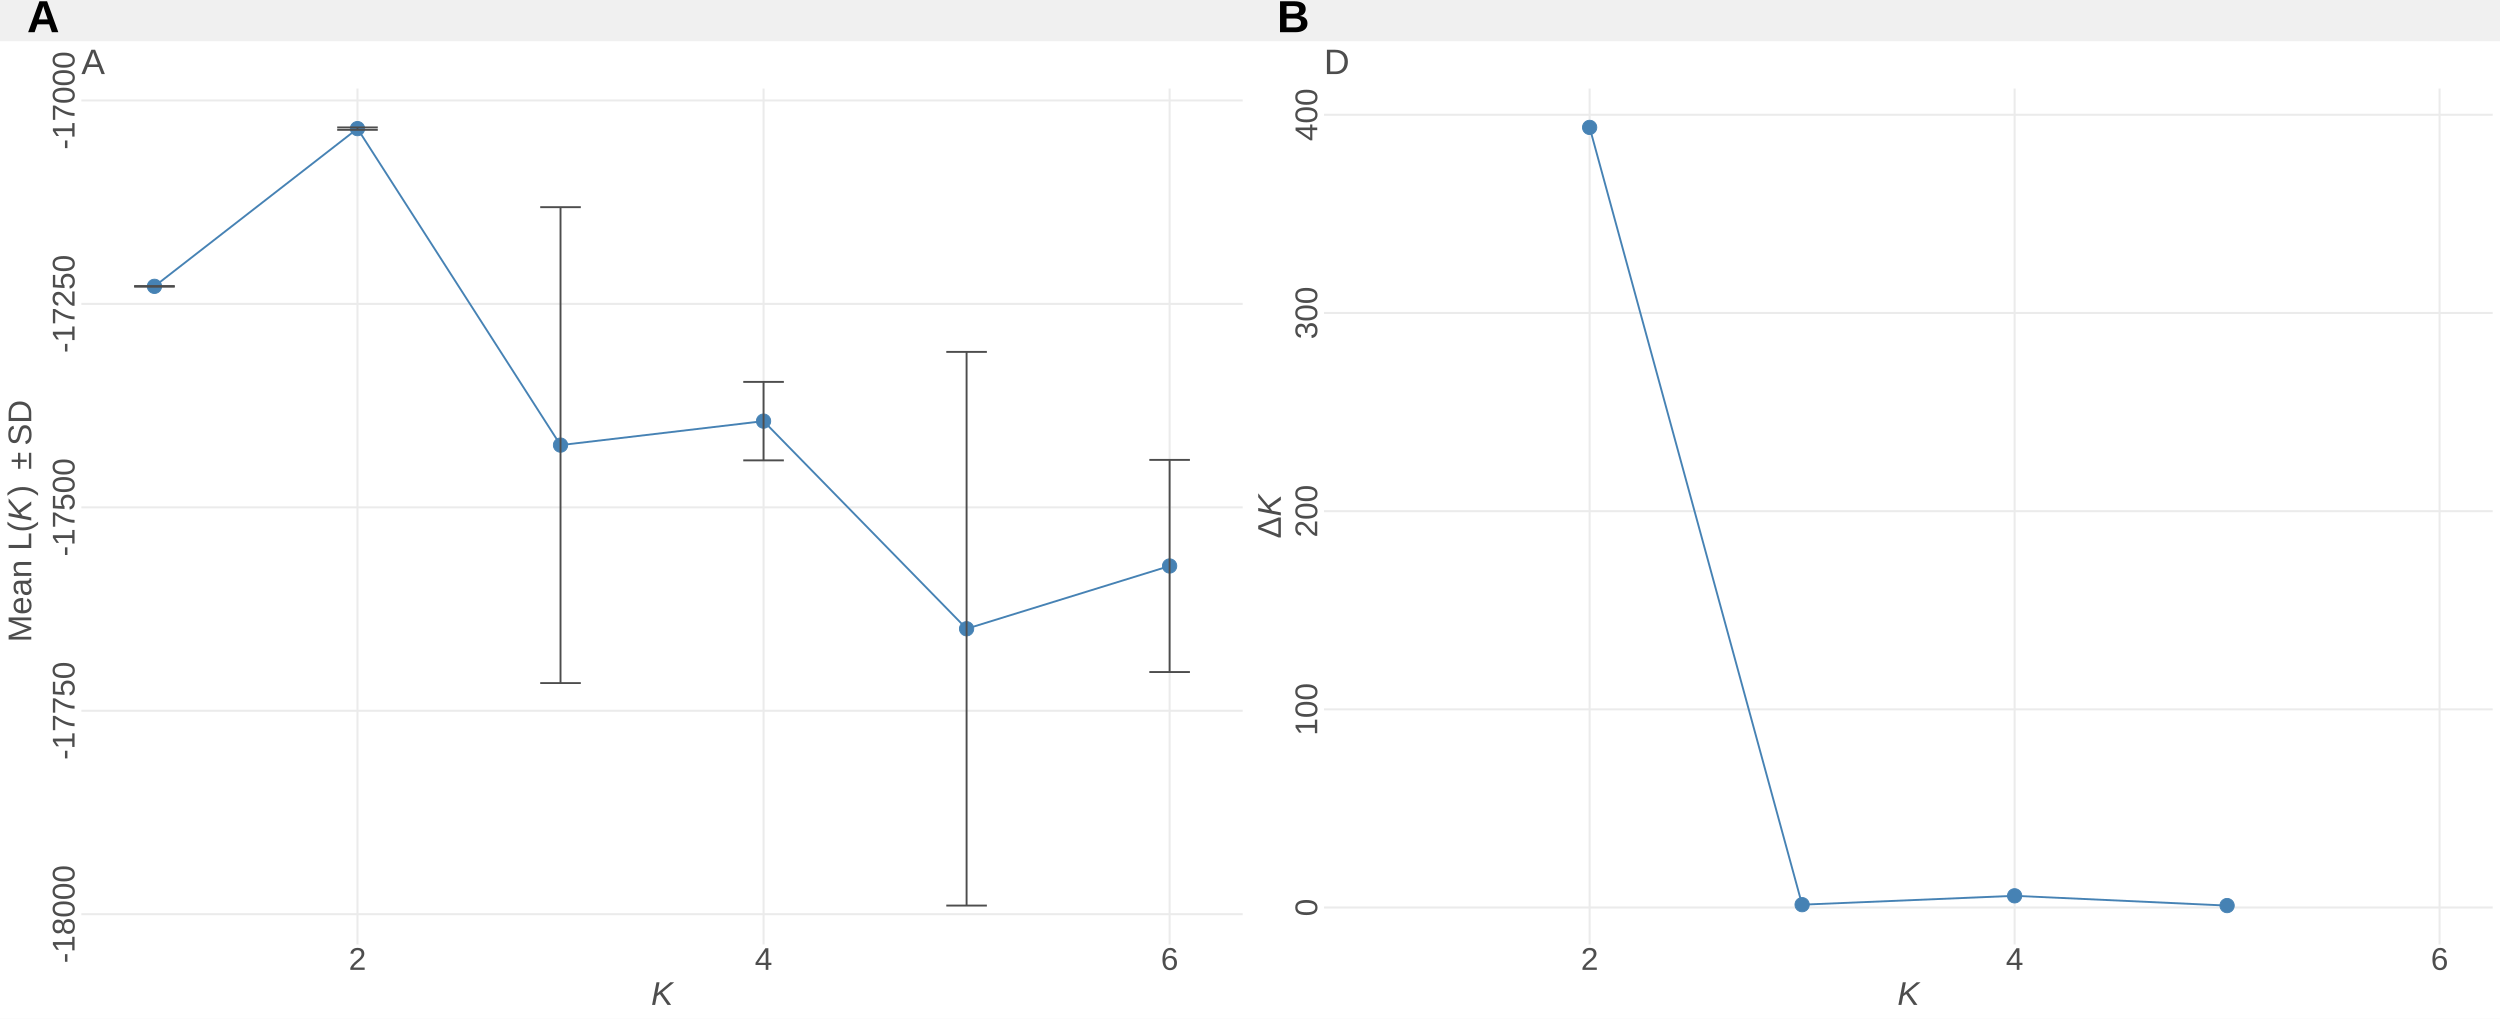
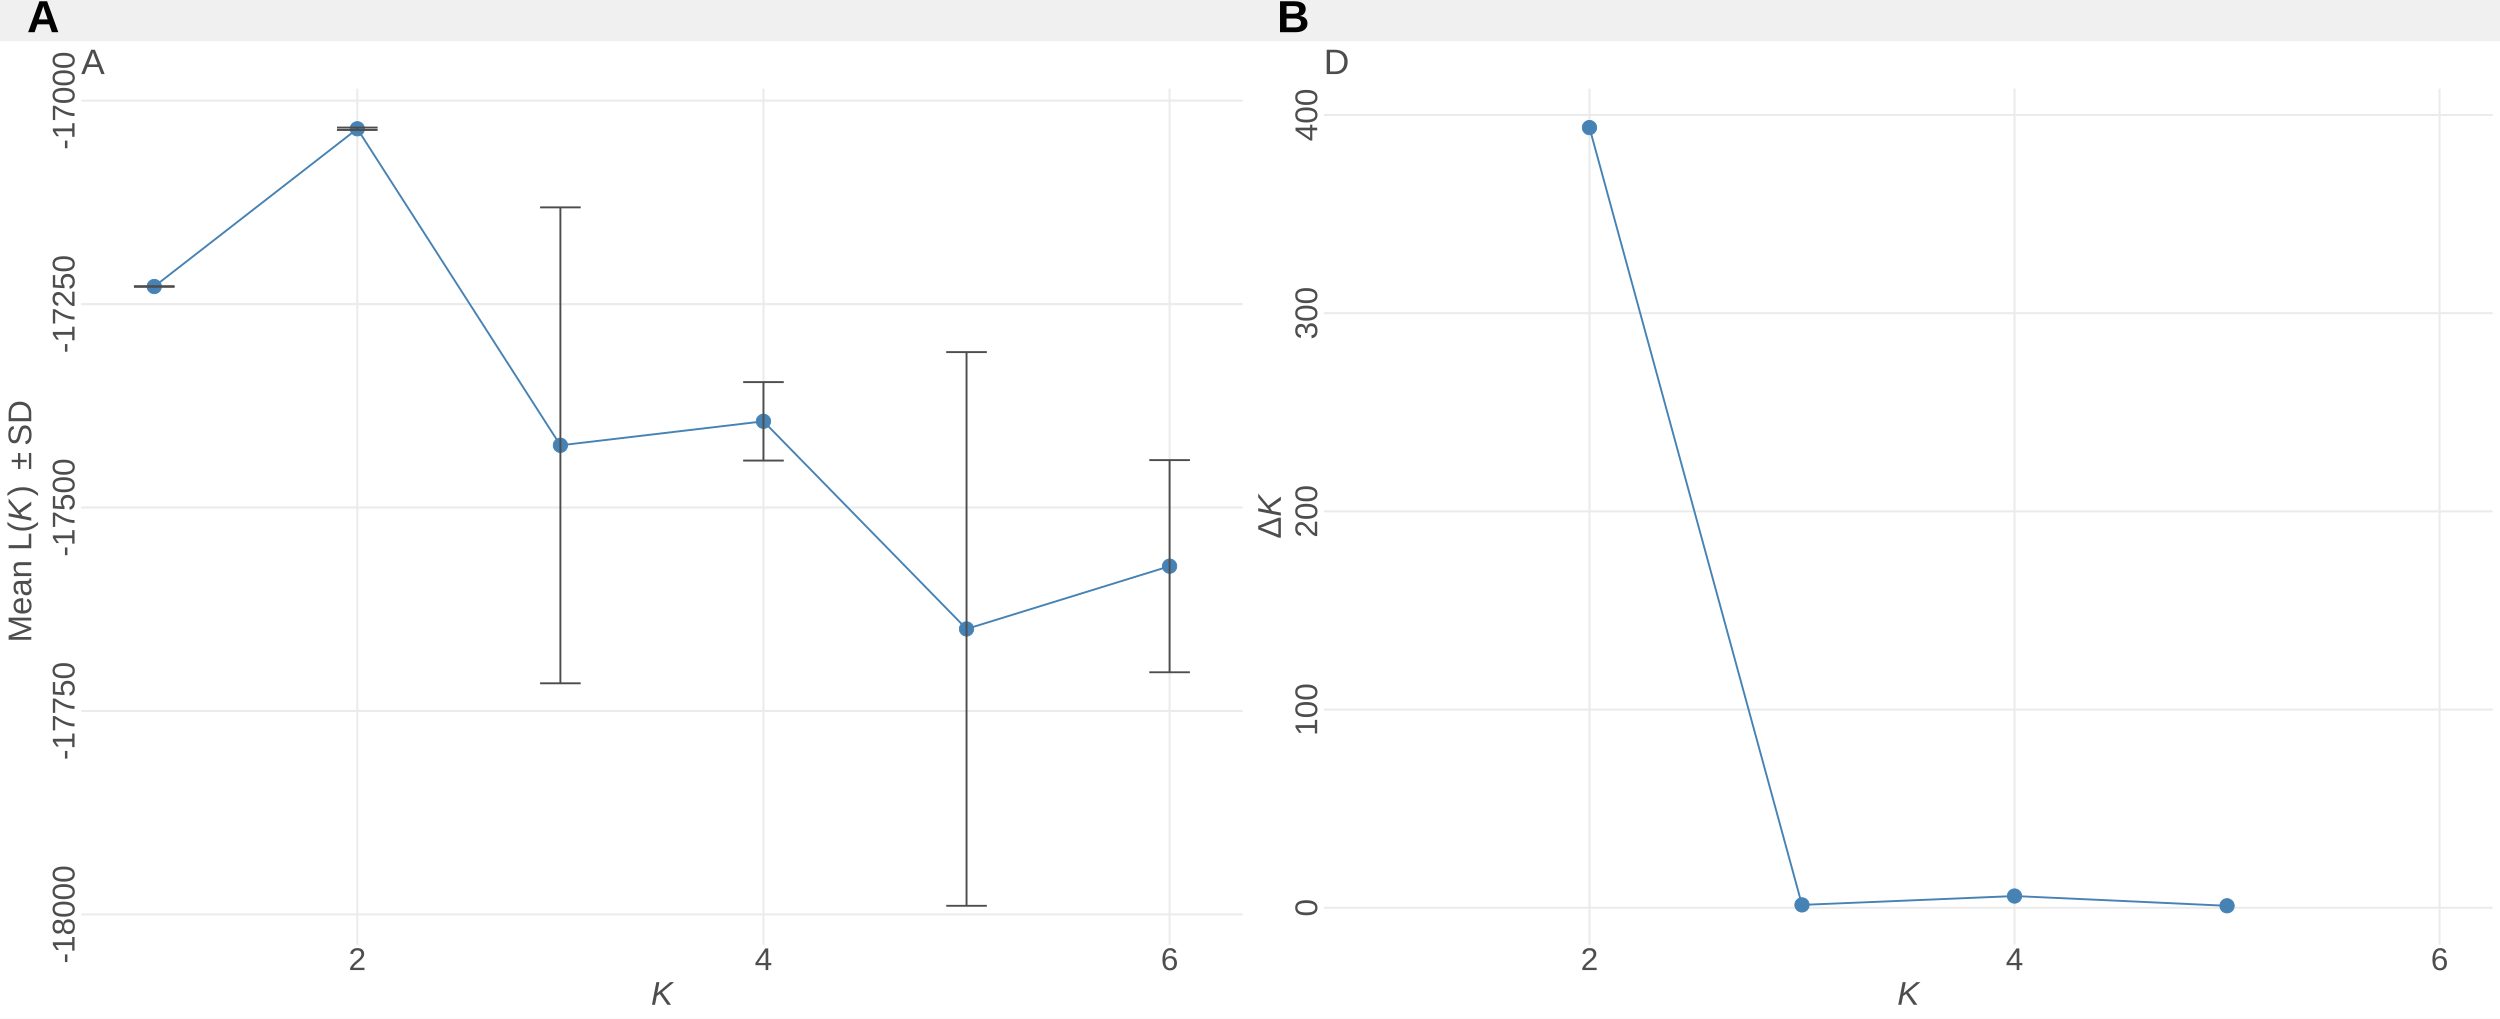
<svg xmlns="http://www.w3.org/2000/svg" width="1944.00pt" height="792.00pt" viewBox="0 0 1944.00 792.00">
  <g class="svglite">
    <defs>
      <style type="text/css">
    .svglite line, .svglite polyline, .svglite polygon, .svglite path, .svglite rect, .svglite circle {
      fill: none;
      stroke: #000000;
      stroke-linecap: round;
      stroke-linejoin: round;
      stroke-miterlimit: 10.00;
    }
    .svglite text {
      white-space: pre;
    }
    .svglite g.glyphgroup path {
      fill: inherit;
      stroke: none;
    }
  </style>
    </defs>
    <rect width="100%" height="100%" style="stroke: none; fill: none;" />
    <defs>
      <clipPath id="cpMC4wMHwxOTQ0LjAwfDAuMDB8NzkyLjAw">
        <rect x="0.00" y="0.00" width="1944.00" height="792.00" />
      </clipPath>
    </defs>
    <g clip-path="url(#cpMC4wMHwxOTQ0LjAwfDAuMDB8NzkyLjAw)">
</g>
    <defs>
      <clipPath id="cpMC4wMHw5NzIuMDB8MzIuMjZ8NzkyLjAw">
        <rect x="0.00" y="32.26" width="972.00" height="759.74" />
      </clipPath>
    </defs>
    <g clip-path="url(#cpMC4wMHw5NzIuMDB8MzIuMjZ8NzkyLjAw)">
      <rect x="0.00" y="32.26" width="972.00" height="759.74" style="stroke-width: 1.07; stroke: #FFFFFF; fill: #FFFFFF;" />
    </g>
    <g clip-path="url(#cpMC4wMHwxOTQ0LjAwfDAuMDB8NzkyLjAw)">
</g>
    <defs>
-       <clipPath id="cpNjMuMjd8OTY2LjMzfDY4LjgyfDczNC40NA==">
-         <rect x="63.27" y="68.82" width="903.06" height="665.62" />
+       <clipPath id="cpNjMuMTB8OTY2LjMzfDY4Ljk1fDczNC42MQ==">
+         <rect x="63.10" y="68.95" width="903.23" height="665.66" />
      </clipPath>
    </defs>
-     <g clip-path="url(#cpNjMuMjd8OTY2LjMzfDY4LjgyfDczNC40NA==)">
-       <rect x="63.27" y="68.82" width="903.06" height="665.62" style="stroke-width: 1.07; stroke: none; fill: #FFFFFF;" />
-       <polyline points="63.27,710.87 966.33,710.87 " style="stroke-width: 1.60; stroke: #EBEBEB; stroke-linecap: butt;" />
-       <polyline points="63.27,552.69 966.33,552.69 " style="stroke-width: 1.60; stroke: #EBEBEB; stroke-linecap: butt;" />
-       <polyline points="63.27,394.50 966.33,394.50 " style="stroke-width: 1.60; stroke: #EBEBEB; stroke-linecap: butt;" />
-       <polyline points="63.27,236.31 966.33,236.31 " style="stroke-width: 1.60; stroke: #EBEBEB; stroke-linecap: butt;" />
-       <polyline points="63.27,78.12 966.33,78.12 " style="stroke-width: 1.60; stroke: #EBEBEB; stroke-linecap: butt;" />
-       <polyline points="277.98,734.44 277.98,68.82 " style="stroke-width: 1.60; stroke: #EBEBEB; stroke-linecap: butt;" />
-       <polyline points="593.74,734.44 593.74,68.82 " style="stroke-width: 1.60; stroke: #EBEBEB; stroke-linecap: butt;" />
-       <polyline points="909.49,734.44 909.49,68.82 " style="stroke-width: 1.60; stroke: #EBEBEB; stroke-linecap: butt;" />
-       <polyline points="120.11,222.66 277.98,100.01 435.86,346.12 593.74,327.46 751.62,488.92 909.49,440.11 " style="stroke-width: 1.49; stroke: #4682B4; stroke-linecap: butt;" />
-       <circle cx="120.11" cy="222.66" r="5.57" style="stroke-width: 0.71; stroke: #4682B4; fill: #4682B4;" />
-       <circle cx="277.98" cy="100.01" r="5.57" style="stroke-width: 0.71; stroke: #4682B4; fill: #4682B4;" />
-       <circle cx="435.86" cy="346.12" r="5.57" style="stroke-width: 0.71; stroke: #4682B4; fill: #4682B4;" />
-       <circle cx="593.74" cy="327.46" r="5.57" style="stroke-width: 0.71; stroke: #4682B4; fill: #4682B4;" />
-       <circle cx="751.62" cy="488.92" r="5.57" style="stroke-width: 0.71; stroke: #4682B4; fill: #4682B4;" />
-       <circle cx="909.49" cy="440.11" r="5.57" style="stroke-width: 0.71; stroke: #4682B4; fill: #4682B4;" />
-       <polyline points="104.32,222.40 135.89,222.40 " style="stroke-width: 1.49; stroke: #4D4D4D; stroke-linecap: butt;" />
-       <polyline points="120.11,222.40 120.11,222.93 " style="stroke-width: 1.49; stroke: #4D4D4D; stroke-linecap: butt;" />
-       <polyline points="104.32,222.93 135.89,222.93 " style="stroke-width: 1.49; stroke: #4D4D4D; stroke-linecap: butt;" />
-       <polyline points="262.20,99.07 293.77,99.07 " style="stroke-width: 1.49; stroke: #4D4D4D; stroke-linecap: butt;" />
-       <polyline points="277.98,99.07 277.98,100.95 " style="stroke-width: 1.49; stroke: #4D4D4D; stroke-linecap: butt;" />
-       <polyline points="262.20,100.95 293.77,100.95 " style="stroke-width: 1.49; stroke: #4D4D4D; stroke-linecap: butt;" />
-       <polyline points="420.07,161.09 451.65,161.09 " style="stroke-width: 1.49; stroke: #4D4D4D; stroke-linecap: butt;" />
-       <polyline points="435.86,161.09 435.86,531.16 " style="stroke-width: 1.49; stroke: #4D4D4D; stroke-linecap: butt;" />
-       <polyline points="420.07,531.16 451.65,531.16 " style="stroke-width: 1.49; stroke: #4D4D4D; stroke-linecap: butt;" />
-       <polyline points="577.95,296.96 609.53,296.96 " style="stroke-width: 1.49; stroke: #4D4D4D; stroke-linecap: butt;" />
-       <polyline points="593.74,296.96 593.74,357.97 " style="stroke-width: 1.49; stroke: #4D4D4D; stroke-linecap: butt;" />
-       <polyline points="577.95,357.97 609.53,357.97 " style="stroke-width: 1.49; stroke: #4D4D4D; stroke-linecap: butt;" />
-       <polyline points="735.83,273.65 767.40,273.65 " style="stroke-width: 1.49; stroke: #4D4D4D; stroke-linecap: butt;" />
-       <polyline points="751.62,273.65 751.62,704.18 " style="stroke-width: 1.49; stroke: #4D4D4D; stroke-linecap: butt;" />
-       <polyline points="735.83,704.18 767.40,704.18 " style="stroke-width: 1.49; stroke: #4D4D4D; stroke-linecap: butt;" />
-       <polyline points="893.71,357.62 925.28,357.62 " style="stroke-width: 1.49; stroke: #4D4D4D; stroke-linecap: butt;" />
-       <polyline points="909.49,357.62 909.49,522.59 " style="stroke-width: 1.49; stroke: #4D4D4D; stroke-linecap: butt;" />
-       <polyline points="893.71,522.59 925.28,522.59 " style="stroke-width: 1.49; stroke: #4D4D4D; stroke-linecap: butt;" />
+     <g clip-path="url(#cpNjMuMTB8OTY2LjMzfDY4Ljk1fDczNC42MQ==)">
+       <rect x="63.10" y="68.95" width="903.23" height="665.66" style="stroke-width: 1.07; stroke: none; fill: #FFFFFF;" />
+       <polyline points="63.10,711.04 966.33,711.04 " style="stroke-width: 1.60; stroke: #EBEBEB; stroke-linecap: butt;" />
+       <polyline points="63.10,552.85 966.33,552.85 " style="stroke-width: 1.60; stroke: #EBEBEB; stroke-linecap: butt;" />
+       <polyline points="63.10,394.65 966.33,394.65 " style="stroke-width: 1.60; stroke: #EBEBEB; stroke-linecap: butt;" />
+       <polyline points="63.10,236.45 966.33,236.45 " style="stroke-width: 1.60; stroke: #EBEBEB; stroke-linecap: butt;" />
+       <polyline points="63.10,78.26 966.33,78.26 " style="stroke-width: 1.60; stroke: #EBEBEB; stroke-linecap: butt;" />
+       <polyline points="277.85,734.61 277.85,68.95 " style="stroke-width: 1.60; stroke: #EBEBEB; stroke-linecap: butt;" />
+       <polyline points="593.67,734.61 593.67,68.95 " style="stroke-width: 1.60; stroke: #EBEBEB; stroke-linecap: butt;" />
+       <polyline points="909.48,734.61 909.48,68.95 " style="stroke-width: 1.60; stroke: #EBEBEB; stroke-linecap: butt;" />
+       <polyline points="119.95,222.80 277.85,100.14 435.76,346.27 593.67,327.61 751.58,489.07 909.48,440.26 " style="stroke-width: 1.49; stroke: #4682B4; stroke-linecap: butt;" />
+       <circle cx="119.95" cy="222.80" r="5.57" style="stroke-width: 0.71; stroke: #4682B4; fill: #4682B4;" />
+       <circle cx="277.85" cy="100.14" r="5.57" style="stroke-width: 0.71; stroke: #4682B4; fill: #4682B4;" />
+       <circle cx="435.76" cy="346.27" r="5.57" style="stroke-width: 0.71; stroke: #4682B4; fill: #4682B4;" />
+       <circle cx="593.67" cy="327.61" r="5.57" style="stroke-width: 0.71; stroke: #4682B4; fill: #4682B4;" />
+       <circle cx="751.58" cy="489.07" r="5.57" style="stroke-width: 0.71; stroke: #4682B4; fill: #4682B4;" />
+       <circle cx="909.48" cy="440.26" r="5.57" style="stroke-width: 0.71; stroke: #4682B4; fill: #4682B4;" />
+       <polyline points="104.16,222.54 135.74,222.54 " style="stroke-width: 1.49; stroke: #4D4D4D; stroke-linecap: butt;" />
+       <polyline points="119.95,222.54 119.95,223.07 " style="stroke-width: 1.49; stroke: #4D4D4D; stroke-linecap: butt;" />
+       <polyline points="104.16,223.07 135.74,223.07 " style="stroke-width: 1.49; stroke: #4D4D4D; stroke-linecap: butt;" />
+       <polyline points="262.06,99.21 293.64,99.21 " style="stroke-width: 1.49; stroke: #4D4D4D; stroke-linecap: butt;" />
+       <polyline points="277.85,99.21 277.85,101.08 " style="stroke-width: 1.49; stroke: #4D4D4D; stroke-linecap: butt;" />
+       <polyline points="262.06,101.08 293.64,101.08 " style="stroke-width: 1.49; stroke: #4D4D4D; stroke-linecap: butt;" />
+       <polyline points="419.97,161.23 451.55,161.23 " style="stroke-width: 1.49; stroke: #4D4D4D; stroke-linecap: butt;" />
+       <polyline points="435.76,161.23 435.76,531.32 " style="stroke-width: 1.49; stroke: #4D4D4D; stroke-linecap: butt;" />
+       <polyline points="419.97,531.32 451.55,531.32 " style="stroke-width: 1.49; stroke: #4D4D4D; stroke-linecap: butt;" />
+       <polyline points="577.88,297.11 609.46,297.11 " style="stroke-width: 1.49; stroke: #4D4D4D; stroke-linecap: butt;" />
+       <polyline points="593.67,297.11 593.67,358.12 " style="stroke-width: 1.49; stroke: #4D4D4D; stroke-linecap: butt;" />
+       <polyline points="577.88,358.12 609.46,358.12 " style="stroke-width: 1.49; stroke: #4D4D4D; stroke-linecap: butt;" />
+       <polyline points="735.79,273.80 767.37,273.80 " style="stroke-width: 1.49; stroke: #4D4D4D; stroke-linecap: butt;" />
+       <polyline points="751.58,273.80 751.58,704.35 " style="stroke-width: 1.49; stroke: #4D4D4D; stroke-linecap: butt;" />
+       <polyline points="735.79,704.35 767.37,704.35 " style="stroke-width: 1.49; stroke: #4D4D4D; stroke-linecap: butt;" />
+       <polyline points="893.69,357.77 925.27,357.77 " style="stroke-width: 1.49; stroke: #4D4D4D; stroke-linecap: butt;" />
+       <polyline points="909.48,357.77 909.48,522.75 " style="stroke-width: 1.49; stroke: #4D4D4D; stroke-linecap: butt;" />
+       <polyline points="893.69,522.75 925.27,522.75 " style="stroke-width: 1.49; stroke: #4D4D4D; stroke-linecap: butt;" />
    </g>
    <g clip-path="url(#cpMC4wMHwxOTQ0LjAwfDAuMDB8NzkyLjAw)">
-       <text transform="translate(57.98,710.87) rotate(-90)" text-anchor="middle" style="font-size: 24.50px;fill: #4D4D4D; font-family: &quot;Arial&quot;;" textLength="76.28px" lengthAdjust="spacingAndGlyphs">-18000</text>
-       <text transform="translate(57.98,552.69) rotate(-90)" text-anchor="middle" style="font-size: 24.50px;fill: #4D4D4D; font-family: &quot;Arial&quot;;" textLength="76.28px" lengthAdjust="spacingAndGlyphs">-17750</text>
-       <text transform="translate(57.98,394.50) rotate(-90)" text-anchor="middle" style="font-size: 24.50px;fill: #4D4D4D; font-family: &quot;Arial&quot;;" textLength="76.28px" lengthAdjust="spacingAndGlyphs">-17500</text>
-       <text transform="translate(57.98,236.31) rotate(-90)" text-anchor="middle" style="font-size: 24.50px;fill: #4D4D4D; font-family: &quot;Arial&quot;;" textLength="76.28px" lengthAdjust="spacingAndGlyphs">-17250</text>
-       <text transform="translate(57.98,78.12) rotate(-90)" text-anchor="middle" style="font-size: 24.50px;fill: #4D4D4D; font-family: &quot;Arial&quot;;" textLength="76.28px" lengthAdjust="spacingAndGlyphs">-17000</text>
-       <text x="277.98" y="754.17" text-anchor="middle" style="font-size: 24.50px;fill: #4D4D4D; font-family: &quot;Arial&quot;;" textLength="13.62px" lengthAdjust="spacingAndGlyphs">2</text>
-       <text x="593.74" y="754.17" text-anchor="middle" style="font-size: 24.50px;fill: #4D4D4D; font-family: &quot;Arial&quot;;" textLength="13.62px" lengthAdjust="spacingAndGlyphs">4</text>
-       <text x="909.49" y="754.17" text-anchor="middle" style="font-size: 24.50px;fill: #4D4D4D; font-family: &quot;Arial&quot;;" textLength="13.62px" lengthAdjust="spacingAndGlyphs">6</text>
-       <text x="506.27" y="781.42" style="font-size: 25.60px; font-style: italic;fill: #4D4D4D; font-family: &quot;Arial&quot;;" textLength="17.08px" lengthAdjust="spacingAndGlyphs">K</text>
-       <text transform="translate(24.31,499.38) rotate(-90)" style="font-size: 25.60px;fill: #4D4D4D; font-family: &quot;Arial&quot;;" textLength="93.88px" lengthAdjust="spacingAndGlyphs">Mean L(</text>
-       <text transform="translate(24.31,405.51) rotate(-90)" style="font-size: 25.60px; font-style: italic;fill: #4D4D4D; font-family: &quot;Arial&quot;;" textLength="17.08px" lengthAdjust="spacingAndGlyphs">K</text>
-       <text transform="translate(24.31,385.69) rotate(-90)" style="font-size: 25.60px;fill: #4D4D4D; font-family: &quot;Arial&quot;;" textLength="15.62px" lengthAdjust="spacingAndGlyphs">) </text>
-       <text transform="translate(24.31,365.33) rotate(-90)" style="font-size: 25.60px;fill: #4D4D4D; font-family: &quot;Arial&quot;;" textLength="14.05px" lengthAdjust="spacingAndGlyphs">±</text>
-       <text transform="translate(24.31,346.54) rotate(-90)" style="font-size: 25.60px;fill: #4D4D4D; font-family: &quot;Arial&quot;;" textLength="42.67px" lengthAdjust="spacingAndGlyphs"> SD</text>
-       <text x="63.27" y="57.61" style="font-size: 27.50px;fill: #4D4D4D; font-family: &quot;Arial&quot;;" textLength="18.34px" lengthAdjust="spacingAndGlyphs">A</text>
+       <text transform="translate(57.96,711.04) rotate(-90)" text-anchor="middle" style="font-size: 24.50px;fill: #4D4D4D; font-family: &quot;Arial&quot;;" textLength="76.28px" lengthAdjust="spacingAndGlyphs">-18000</text>
+       <text transform="translate(57.96,552.85) rotate(-90)" text-anchor="middle" style="font-size: 24.50px;fill: #4D4D4D; font-family: &quot;Arial&quot;;" textLength="76.28px" lengthAdjust="spacingAndGlyphs">-17750</text>
+       <text transform="translate(57.96,394.65) rotate(-90)" text-anchor="middle" style="font-size: 24.50px;fill: #4D4D4D; font-family: &quot;Arial&quot;;" textLength="76.28px" lengthAdjust="spacingAndGlyphs">-17500</text>
+       <text transform="translate(57.96,236.45) rotate(-90)" text-anchor="middle" style="font-size: 24.50px;fill: #4D4D4D; font-family: &quot;Arial&quot;;" textLength="76.28px" lengthAdjust="spacingAndGlyphs">-17250</text>
+       <text transform="translate(57.96,78.26) rotate(-90)" text-anchor="middle" style="font-size: 24.50px;fill: #4D4D4D; font-family: &quot;Arial&quot;;" textLength="76.28px" lengthAdjust="spacingAndGlyphs">-17000</text>
+       <text x="277.85" y="754.34" text-anchor="middle" style="font-size: 24.50px;fill: #4D4D4D; font-family: &quot;Arial&quot;;" textLength="13.62px" lengthAdjust="spacingAndGlyphs">2</text>
+       <text x="593.67" y="754.34" text-anchor="middle" style="font-size: 24.50px;fill: #4D4D4D; font-family: &quot;Arial&quot;;" textLength="13.62px" lengthAdjust="spacingAndGlyphs">4</text>
+       <text x="909.48" y="754.34" text-anchor="middle" style="font-size: 24.50px;fill: #4D4D4D; font-family: &quot;Arial&quot;;" textLength="13.62px" lengthAdjust="spacingAndGlyphs">6</text>
+       <text x="506.18" y="781.31" style="font-size: 25.60px; font-style: italic;fill: #4D4D4D; font-family: &quot;Arial&quot;;" textLength="17.08px" lengthAdjust="spacingAndGlyphs">K</text>
+       <text transform="translate(24.31,499.54) rotate(-90)" style="font-size: 25.60px;fill: #4D4D4D; font-family: &quot;Arial&quot;;" textLength="93.88px" lengthAdjust="spacingAndGlyphs">Mean L(</text>
+       <text transform="translate(24.31,405.66) rotate(-90)" style="font-size: 25.60px; font-style: italic;fill: #4D4D4D; font-family: &quot;Arial&quot;;" textLength="17.08px" lengthAdjust="spacingAndGlyphs">K</text>
+       <text transform="translate(24.31,385.84) rotate(-90)" style="font-size: 25.60px;fill: #4D4D4D; font-family: &quot;Arial&quot;;" textLength="15.62px" lengthAdjust="spacingAndGlyphs">) </text>
+       <text transform="translate(24.31,365.48) rotate(-90)" style="font-size: 25.60px;fill: #4D4D4D; font-family: &quot;Arial&quot;;" textLength="14.05px" lengthAdjust="spacingAndGlyphs">±</text>
+       <text transform="translate(24.31,346.69) rotate(-90)" style="font-size: 25.60px;fill: #4D4D4D; font-family: &quot;Arial&quot;;" textLength="42.67px" lengthAdjust="spacingAndGlyphs"> SD</text>
+       <text x="63.10" y="57.61" style="font-size: 27.50px;fill: #4D4D4D; font-family: &quot;Arial&quot;;" textLength="18.34px" lengthAdjust="spacingAndGlyphs">A</text>
      <text x="21.00" y="25.06" style="font-size: 35.00px; font-weight: bold; font-family: &quot;Arial&quot;;" textLength="25.28px" lengthAdjust="spacingAndGlyphs">A</text>
    </g>
    <defs>
      <clipPath id="cpOTcyLjAwfDE5NDQuMDB8MzIuMjZ8NzkyLjAw">
        <rect x="972.00" y="32.26" width="972.00" height="759.74" />
      </clipPath>
    </defs>
    <g clip-path="url(#cpOTcyLjAwfDE5NDQuMDB8MzIuMjZ8NzkyLjAw)">
      <rect x="972.00" y="32.26" width="972.00" height="759.74" style="stroke-width: 1.07; stroke: #FFFFFF; fill: #FFFFFF;" />
    </g>
    <g clip-path="url(#cpMC4wMHwxOTQ0LjAwfDAuMDB8NzkyLjAw)">
</g>
    <defs>
-       <clipPath id="cpMTAyOS41NnwxOTM4LjMzfDY4LjgyfDczNC40NA==">
-         <rect x="1029.56" y="68.82" width="908.77" height="665.62" />
+       <clipPath id="cpMTAyOS4zOXwxOTM4LjMzfDY4Ljk1fDczNC42MQ==">
+         <rect x="1029.39" y="68.95" width="908.94" height="665.66" />
      </clipPath>
    </defs>
-     <g clip-path="url(#cpMTAyOS41NnwxOTM4LjMzfDY4LjgyfDczNC40NA==)">
-       <rect x="1029.56" y="68.82" width="908.77" height="665.62" style="stroke-width: 1.07; stroke: none; fill: #FFFFFF;" />
-       <polyline points="1029.56,705.69 1938.33,705.69 " style="stroke-width: 1.60; stroke: #EBEBEB; stroke-linecap: butt;" />
-       <polyline points="1029.56,551.58 1938.33,551.58 " style="stroke-width: 1.60; stroke: #EBEBEB; stroke-linecap: butt;" />
-       <polyline points="1029.56,397.47 1938.33,397.47 " style="stroke-width: 1.60; stroke: #EBEBEB; stroke-linecap: butt;" />
-       <polyline points="1029.56,243.36 1938.33,243.36 " style="stroke-width: 1.60; stroke: #EBEBEB; stroke-linecap: butt;" />
-       <polyline points="1029.56,89.26 1938.33,89.26 " style="stroke-width: 1.60; stroke: #EBEBEB; stroke-linecap: butt;" />
-       <polyline points="1236.10,734.44 1236.10,68.82 " style="stroke-width: 1.60; stroke: #EBEBEB; stroke-linecap: butt;" />
-       <polyline points="1566.56,734.44 1566.56,68.82 " style="stroke-width: 1.60; stroke: #EBEBEB; stroke-linecap: butt;" />
-       <polyline points="1897.02,734.44 1897.02,68.82 " style="stroke-width: 1.60; stroke: #EBEBEB; stroke-linecap: butt;" />
-       <polyline points="1236.10,99.07 1401.33,703.48 1566.56,696.59 1731.79,704.18 " style="stroke-width: 1.49; stroke: #4682B4; stroke-linecap: butt;" />
-       <circle cx="1236.10" cy="99.07" r="5.57" style="stroke-width: 0.71; stroke: #4682B4; fill: #4682B4;" />
-       <circle cx="1401.33" cy="703.48" r="5.57" style="stroke-width: 0.71; stroke: #4682B4; fill: #4682B4;" />
-       <circle cx="1566.56" cy="696.59" r="5.57" style="stroke-width: 0.71; stroke: #4682B4; fill: #4682B4;" />
-       <circle cx="1731.79" cy="704.18" r="5.57" style="stroke-width: 0.71; stroke: #4682B4; fill: #4682B4;" />
+     <g clip-path="url(#cpMTAyOS4zOXwxOTM4LjMzfDY4Ljk1fDczNC42MQ==)">
+       <rect x="1029.39" y="68.95" width="908.94" height="665.66" style="stroke-width: 1.07; stroke: none; fill: #FFFFFF;" />
+       <polyline points="1029.39,705.86 1938.33,705.86 " style="stroke-width: 1.60; stroke: #EBEBEB; stroke-linecap: butt;" />
+       <polyline points="1029.39,551.74 1938.33,551.74 " style="stroke-width: 1.60; stroke: #EBEBEB; stroke-linecap: butt;" />
+       <polyline points="1029.39,397.62 1938.33,397.62 " style="stroke-width: 1.60; stroke: #EBEBEB; stroke-linecap: butt;" />
+       <polyline points="1029.39,243.51 1938.33,243.51 " style="stroke-width: 1.60; stroke: #EBEBEB; stroke-linecap: butt;" />
+       <polyline points="1029.39,89.39 1938.33,89.39 " style="stroke-width: 1.60; stroke: #EBEBEB; stroke-linecap: butt;" />
+       <polyline points="1235.97,734.61 1235.97,68.95 " style="stroke-width: 1.60; stroke: #EBEBEB; stroke-linecap: butt;" />
+       <polyline points="1566.49,734.61 1566.49,68.95 " style="stroke-width: 1.60; stroke: #EBEBEB; stroke-linecap: butt;" />
+       <polyline points="1897.02,734.61 1897.02,68.95 " style="stroke-width: 1.60; stroke: #EBEBEB; stroke-linecap: butt;" />
+       <polyline points="1235.97,99.21 1401.23,703.65 1566.49,696.76 1731.75,704.35 " style="stroke-width: 1.49; stroke: #4682B4; stroke-linecap: butt;" />
+       <circle cx="1235.97" cy="99.21" r="5.57" style="stroke-width: 0.71; stroke: #4682B4; fill: #4682B4;" />
+       <circle cx="1401.23" cy="703.65" r="5.57" style="stroke-width: 0.71; stroke: #4682B4; fill: #4682B4;" />
+       <circle cx="1566.49" cy="696.76" r="5.57" style="stroke-width: 0.71; stroke: #4682B4; fill: #4682B4;" />
+       <circle cx="1731.75" cy="704.35" r="5.57" style="stroke-width: 0.71; stroke: #4682B4; fill: #4682B4;" />
    </g>
    <g clip-path="url(#cpMC4wMHwxOTQ0LjAwfDAuMDB8NzkyLjAw)">
-       <text transform="translate(1024.28,705.69) rotate(-90)" text-anchor="middle" style="font-size: 24.50px;fill: #4D4D4D; font-family: &quot;Arial&quot;;" textLength="13.62px" lengthAdjust="spacingAndGlyphs">0</text>
-       <text transform="translate(1024.28,551.58) rotate(-90)" text-anchor="middle" style="font-size: 24.50px;fill: #4D4D4D; font-family: &quot;Arial&quot;;" textLength="40.88px" lengthAdjust="spacingAndGlyphs">100</text>
-       <text transform="translate(1024.28,397.47) rotate(-90)" text-anchor="middle" style="font-size: 24.50px;fill: #4D4D4D; font-family: &quot;Arial&quot;;" textLength="40.88px" lengthAdjust="spacingAndGlyphs">200</text>
-       <text transform="translate(1024.28,243.36) rotate(-90)" text-anchor="middle" style="font-size: 24.50px;fill: #4D4D4D; font-family: &quot;Arial&quot;;" textLength="40.88px" lengthAdjust="spacingAndGlyphs">300</text>
-       <text transform="translate(1024.28,89.26) rotate(-90)" text-anchor="middle" style="font-size: 24.50px;fill: #4D4D4D; font-family: &quot;Arial&quot;;" textLength="40.88px" lengthAdjust="spacingAndGlyphs">400</text>
-       <text x="1236.10" y="754.17" text-anchor="middle" style="font-size: 24.50px;fill: #4D4D4D; font-family: &quot;Arial&quot;;" textLength="13.62px" lengthAdjust="spacingAndGlyphs">2</text>
-       <text x="1566.56" y="754.17" text-anchor="middle" style="font-size: 24.50px;fill: #4D4D4D; font-family: &quot;Arial&quot;;" textLength="13.62px" lengthAdjust="spacingAndGlyphs">4</text>
-       <text x="1897.02" y="754.17" text-anchor="middle" style="font-size: 24.50px;fill: #4D4D4D; font-family: &quot;Arial&quot;;" textLength="13.62px" lengthAdjust="spacingAndGlyphs">6</text>
-       <text x="1475.41" y="781.42" style="font-size: 25.60px; font-style: italic;fill: #4D4D4D; font-family: &quot;Arial&quot;;" textLength="17.08px" lengthAdjust="spacingAndGlyphs">K</text>
-       <text transform="translate(995.99,418.71) rotate(-90)" style="font-size: 25.60px;fill: #4D4D4D; font-family: &quot;Arial&quot;;" textLength="17.09px" lengthAdjust="spacingAndGlyphs">Δ</text>
-       <text transform="translate(995.99,401.61) rotate(-90)" style="font-size: 25.60px; font-style: italic;fill: #4D4D4D; font-family: &quot;Arial&quot;;" textLength="17.08px" lengthAdjust="spacingAndGlyphs">K</text>
-       <text x="1029.56" y="57.61" style="font-size: 27.50px;fill: #4D4D4D; font-family: &quot;Arial&quot;;" textLength="19.86px" lengthAdjust="spacingAndGlyphs">D</text>
+       <text transform="translate(1024.25,705.86) rotate(-90)" text-anchor="middle" style="font-size: 24.50px;fill: #4D4D4D; font-family: &quot;Arial&quot;;" textLength="13.62px" lengthAdjust="spacingAndGlyphs">0</text>
+       <text transform="translate(1024.25,551.74) rotate(-90)" text-anchor="middle" style="font-size: 24.50px;fill: #4D4D4D; font-family: &quot;Arial&quot;;" textLength="40.88px" lengthAdjust="spacingAndGlyphs">100</text>
+       <text transform="translate(1024.25,397.62) rotate(-90)" text-anchor="middle" style="font-size: 24.50px;fill: #4D4D4D; font-family: &quot;Arial&quot;;" textLength="40.88px" lengthAdjust="spacingAndGlyphs">200</text>
+       <text transform="translate(1024.25,243.51) rotate(-90)" text-anchor="middle" style="font-size: 24.50px;fill: #4D4D4D; font-family: &quot;Arial&quot;;" textLength="40.88px" lengthAdjust="spacingAndGlyphs">300</text>
+       <text transform="translate(1024.25,89.39) rotate(-90)" text-anchor="middle" style="font-size: 24.50px;fill: #4D4D4D; font-family: &quot;Arial&quot;;" textLength="40.88px" lengthAdjust="spacingAndGlyphs">400</text>
+       <text x="1235.97" y="754.34" text-anchor="middle" style="font-size: 24.50px;fill: #4D4D4D; font-family: &quot;Arial&quot;;" textLength="13.62px" lengthAdjust="spacingAndGlyphs">2</text>
+       <text x="1566.49" y="754.34" text-anchor="middle" style="font-size: 24.50px;fill: #4D4D4D; font-family: &quot;Arial&quot;;" textLength="13.62px" lengthAdjust="spacingAndGlyphs">4</text>
+       <text x="1897.02" y="754.34" text-anchor="middle" style="font-size: 24.50px;fill: #4D4D4D; font-family: &quot;Arial&quot;;" textLength="13.62px" lengthAdjust="spacingAndGlyphs">6</text>
+       <text x="1475.32" y="781.31" style="font-size: 25.60px; font-style: italic;fill: #4D4D4D; font-family: &quot;Arial&quot;;" textLength="17.08px" lengthAdjust="spacingAndGlyphs">K</text>
+       <text transform="translate(995.99,418.87) rotate(-90)" style="font-size: 25.60px;fill: #4D4D4D; font-family: &quot;Arial&quot;;" textLength="17.09px" lengthAdjust="spacingAndGlyphs">Δ</text>
+       <text transform="translate(995.99,401.77) rotate(-90)" style="font-size: 25.60px; font-style: italic;fill: #4D4D4D; font-family: &quot;Arial&quot;;" textLength="17.08px" lengthAdjust="spacingAndGlyphs">K</text>
+       <text x="1029.39" y="57.61" style="font-size: 27.50px;fill: #4D4D4D; font-family: &quot;Arial&quot;;" textLength="19.86px" lengthAdjust="spacingAndGlyphs">D</text>
      <text x="993.00" y="25.06" style="font-size: 35.00px; font-weight: bold; font-family: &quot;Arial&quot;;" textLength="25.28px" lengthAdjust="spacingAndGlyphs">B</text>
    </g>
  </g>
</svg>
